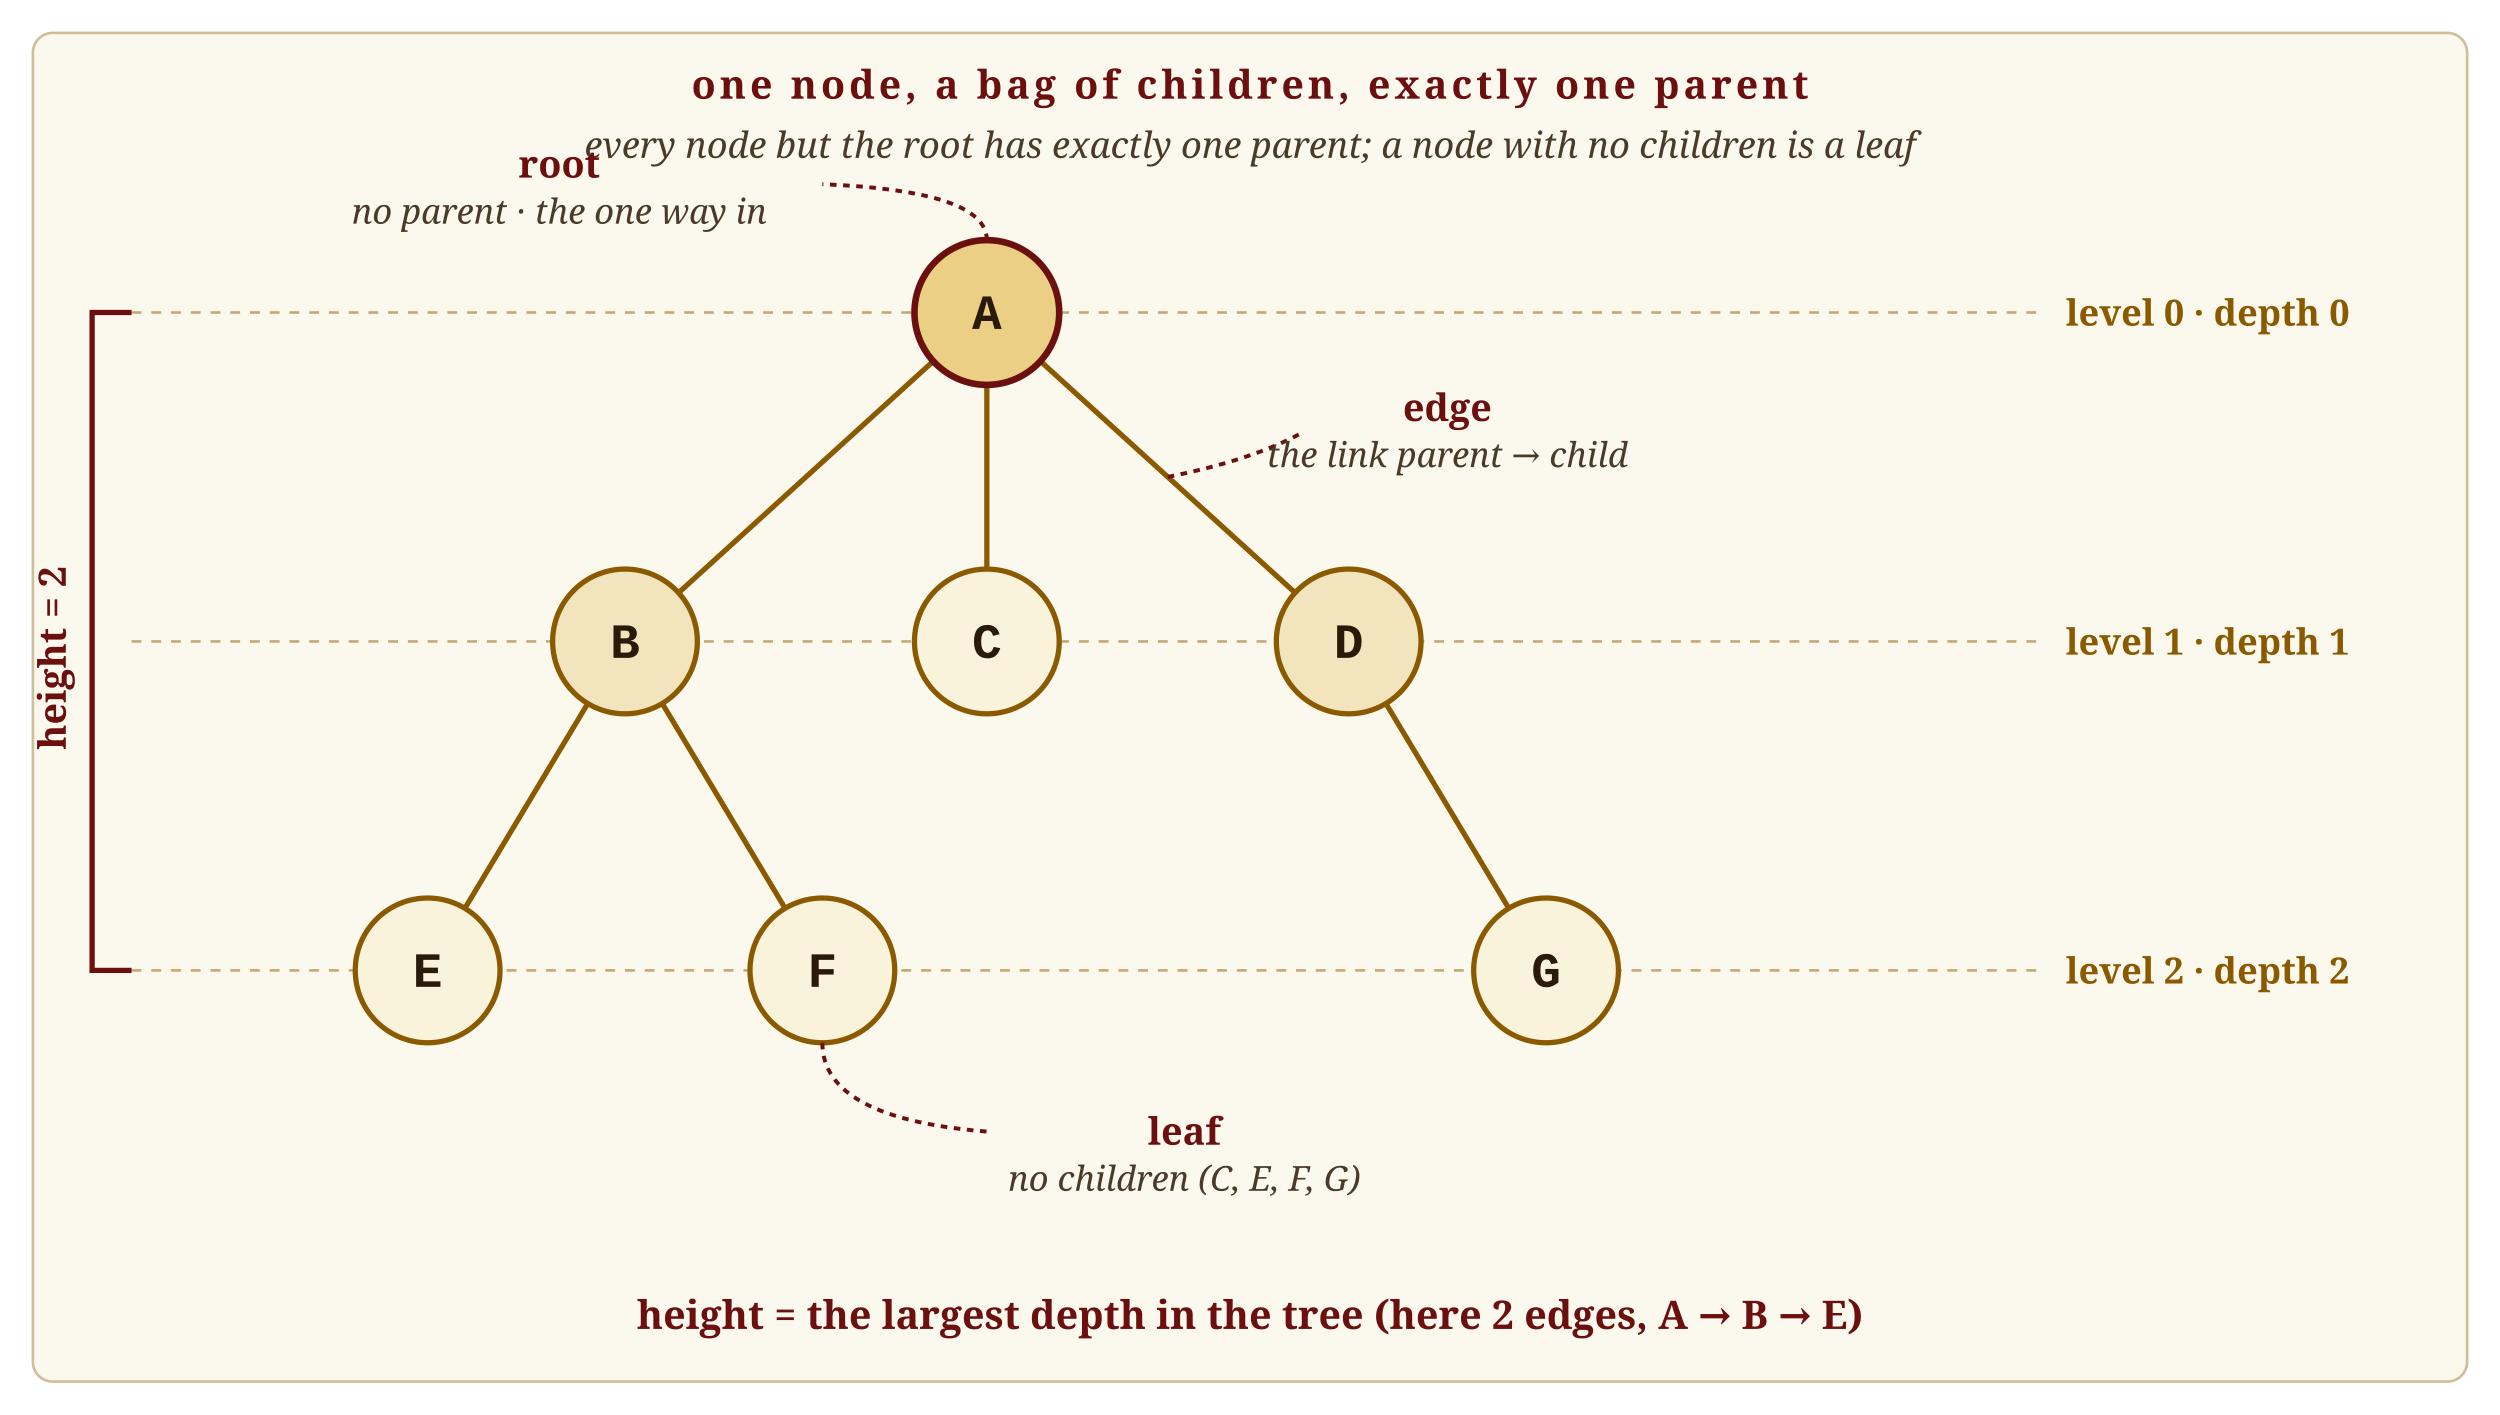
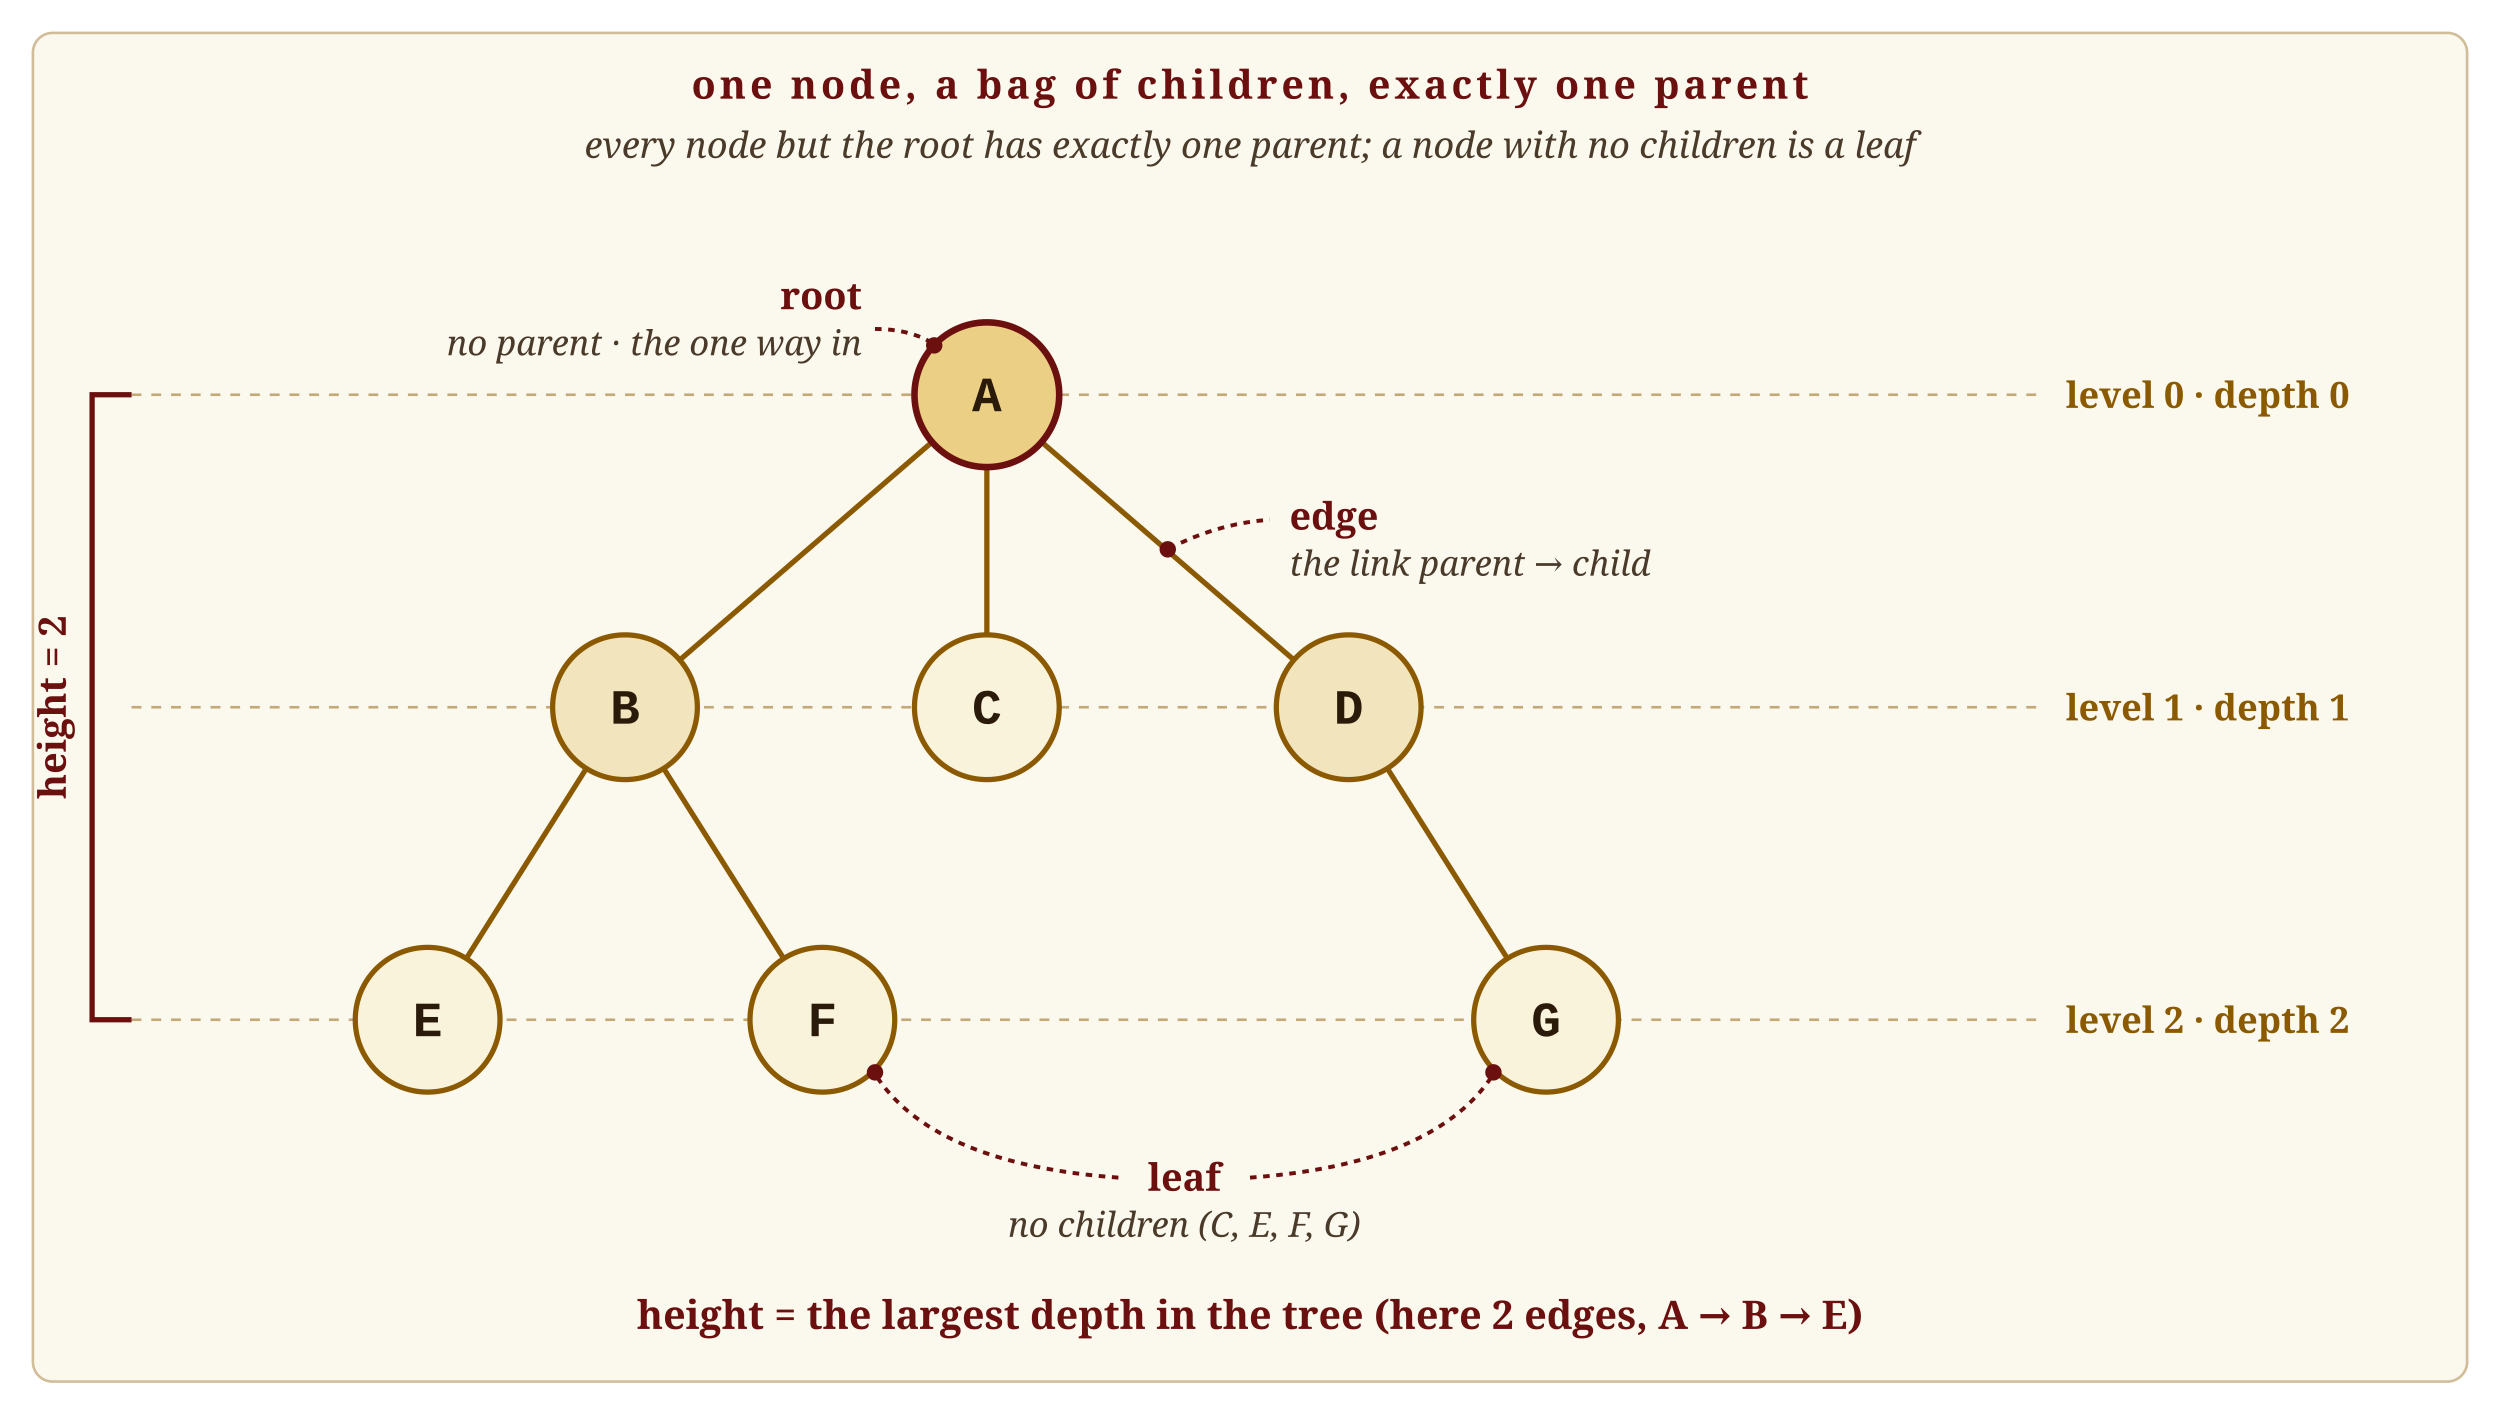
<svg xmlns="http://www.w3.org/2000/svg" viewBox="0 0 760 430" role="img" aria-labelledby="ta-title ta-desc">
  <style>
    .panel       { fill: #f6efd5; stroke: #8b5a00; stroke-width: 0.8; opacity: 0.4; }
    .node        { fill: #f2e4bc; stroke: #8b5a00; stroke-width: 1.6; }
    .node-root   { fill: #eacf85; stroke: #6b0f0f; stroke-width: 2.0; }
    .node-leaf   { fill: #faf3dc; stroke: #8b5a00; stroke-width: 1.6; }
    .edge        { stroke: #8b5a00; stroke-width: 1.6; fill: none; }
    .node-label  { font-family: Consolas, 'Courier New', monospace; font-size: 15px; fill: #2a1a0a; font-weight: 700; text-anchor: middle; }
    .panel-title { font-family: Georgia, serif; font-size: 12px; fill: #6b0f0f; font-weight: 700; text-anchor: middle; text-transform: uppercase; letter-spacing: 0.10em; }
    .subtitle    { font-family: Georgia, serif; font-size: 11px; fill: #4a3a2a; font-style: italic; text-anchor: middle; }
    .axis-label  { font-family: Georgia, serif; font-size: 11px; fill: #8b5a00; font-weight: 700; text-anchor: start; }
    .axis-line   { stroke: #8b5a00; stroke-width: 0.8; stroke-dasharray: 3 3; opacity: 0.5; }
    .callout     { font-family: Georgia, serif; font-size: 11.5px; fill: #6b0f0f; font-weight: 700; text-anchor: middle; }
    .callout-sub { font-family: Georgia, serif; font-size: 10.5px; fill: #4a3a2a; font-style: italic; text-anchor: middle; }
+     /* halo: a panel-coloured outline painted UNDER the glyphs, so a dashed
+        level line or an edge passing behind a label never cuts through it */
+     .halo        { paint-order: stroke; stroke: #fbf8ee; stroke-width: 4px; stroke-linejoin: round; }
+     .start       { text-anchor: start; }
+     .end         { text-anchor: end; }
    .leader      { stroke: #6b0f0f; stroke-width: 1.2; fill: none; stroke-dasharray: 2 2; }
+     .leader-dot  { fill: #6b0f0f; }
    .bracket     { stroke: #6b0f0f; stroke-width: 1.6; fill: none; }
    .note-strong { font-family: Georgia, serif; font-size: 12px; fill: #6b0f0f; font-weight: 700; text-anchor: middle; }
  </style>
  <rect class="panel" x="10" y="10" width="740" height="410" rx="6" />
  <text class="panel-title" x="380" y="30">one node, a bag of children, exactly one parent</text>
  <text class="subtitle" x="380" y="48">every node but the root has exactly one parent; a node with no children is a leaf</text>
-   <line class="axis-line" x1="40" y1="95" x2="620" y2="95" />
-   <line class="axis-line" x1="40" y1="195" x2="620" y2="195" />
-   <line class="axis-line" x1="40" y1="295" x2="620" y2="295" />
-   <text class="axis-label" x="628" y="99">level 0 · depth 0</text>
-   <text class="axis-label" x="628" y="199">level 1 · depth 1</text>
-   <text class="axis-label" x="628" y="299">level 2 · depth 2</text>
-   <line class="edge" x1="300" y1="95" x2="190" y2="195" />
-   <line class="edge" x1="300" y1="95" x2="300" y2="195" />
-   <line class="edge" x1="300" y1="95" x2="410" y2="195" />
-   <line class="edge" x1="190" y1="195" x2="130" y2="295" />
-   <line class="edge" x1="190" y1="195" x2="250" y2="295" />
-   <line class="edge" x1="410" y1="195" x2="470" y2="295" />
-   <circle class="node-root" cx="300" cy="95" r="22" />
-   <text class="node-label" x="300" y="100">A</text>
-   <circle class="node" cx="190" cy="195" r="22" />
-   <text class="node-label" x="190" y="200">B</text>
-   <circle class="node-leaf" cx="300" cy="195" r="22" />
-   <text class="node-label" x="300" y="200">C</text>
-   <circle class="node" cx="410" cy="195" r="22" />
-   <text class="node-label" x="410" y="200">D</text>
-   <circle class="node-leaf" cx="130" cy="295" r="22" />
-   <text class="node-label" x="130" y="300">E</text>
-   <circle class="node-leaf" cx="250" cy="295" r="22" />
-   <text class="node-label" x="250" y="300">F</text>
-   <circle class="node-leaf" cx="470" cy="295" r="22" />
-   <text class="node-label" x="470" y="300">G</text>
-   <path class="leader" d="M 300 73 Q 300 58 250 56" />
-   <text class="callout" x="170" y="54">root</text>
-   <text class="callout-sub" x="170" y="68">no parent · the one way in</text>
-   <path class="leader" d="M 355 145 Q 380 140 395 132" />
-   <text class="callout" x="440" y="128">edge</text>
-   <text class="callout-sub" x="440" y="142">the link parent → child</text>
-   <path class="leader" d="M 250 317 Q 250 340 300 344" />
-   <text class="callout" x="360" y="348">leaf</text>
-   <text class="callout-sub" x="360" y="362">no children (C, E, F, G)</text>
-   <path class="bracket" d="M 40 95 L 28 95 L 28 295 L 40 295" />
-   <text class="callout" x="20" y="200" transform="rotate(-90 20 200)">height = 2</text>
+   <line class="axis-line" x1="40" y1="120" x2="620" y2="120" />
+   <line class="axis-line" x1="40" y1="215" x2="620" y2="215" />
+   <line class="axis-line" x1="40" y1="310" x2="620" y2="310" />
+   <text class="axis-label" x="628" y="124">level 0 · depth 0</text>
+   <text class="axis-label" x="628" y="219">level 1 · depth 1</text>
+   <text class="axis-label" x="628" y="314">level 2 · depth 2</text>
+   <line class="edge" x1="300" y1="120" x2="190" y2="215" />
+   <line class="edge" x1="300" y1="120" x2="300" y2="215" />
+   <line class="edge" x1="300" y1="120" x2="410" y2="215" />
+   <line class="edge" x1="190" y1="215" x2="130" y2="310" />
+   <line class="edge" x1="190" y1="215" x2="250" y2="310" />
+   <line class="edge" x1="410" y1="215" x2="470" y2="310" />
+   <circle class="node-root" cx="300" cy="120" r="22" />
+   <text class="node-label" x="300" y="125">A</text>
+   <circle class="node" cx="190" cy="215" r="22" />
+   <text class="node-label" x="190" y="220">B</text>
+   <circle class="node-leaf" cx="300" cy="215" r="22" />
+   <text class="node-label" x="300" y="220">C</text>
+   <circle class="node" cx="410" cy="215" r="22" />
+   <text class="node-label" x="410" y="220">D</text>
+   <circle class="node-leaf" cx="130" cy="310" r="22" />
+   <text class="node-label" x="130" y="315">E</text>
+   <circle class="node-leaf" cx="250" cy="310" r="22" />
+   <text class="node-label" x="250" y="315">F</text>
+   <circle class="node-leaf" cx="470" cy="310" r="22" />
+   <text class="node-label" x="470" y="315">G</text>
+   <text class="callout end halo" x="262" y="94">root</text>
+   <text class="callout-sub end halo" x="262" y="108">no parent · the one way in</text>
+   <path class="leader" d="M 266 100 Q 276 100 283 104" />
+   <circle class="leader-dot" cx="284" cy="105" r="2.5" />
+   <circle class="leader-dot" cx="355" cy="167" r="2.5" />
+   <path class="leader" d="M 359 165 Q 372 159 386 158" />
+   <text class="callout start halo" x="392" y="161">edge</text>
+   <text class="callout-sub start halo" x="392" y="175">the link parent → child</text>
+   <text class="callout halo" x="360" y="362">leaf</text>
+   <text class="callout-sub halo" x="360" y="376">no children (C, E, F, G)</text>
+   <path class="leader" d="M 340 358 Q 285 354 267 328" />
+   <circle class="leader-dot" cx="266" cy="326" r="2.5" />
+   <path class="leader" d="M 380 358 Q 435 354 453 328" />
+   <circle class="leader-dot" cx="454" cy="326" r="2.5" />
+   <path class="bracket" d="M 40 120 L 28 120 L 28 310 L 40 310" />
+   <text class="callout" x="20" y="215" transform="rotate(-90 20 215)">height = 2</text>
  <text class="note-strong" x="380" y="404">height = the largest depth in the tree (here 2 edges, A → B → E)</text>
</svg>
